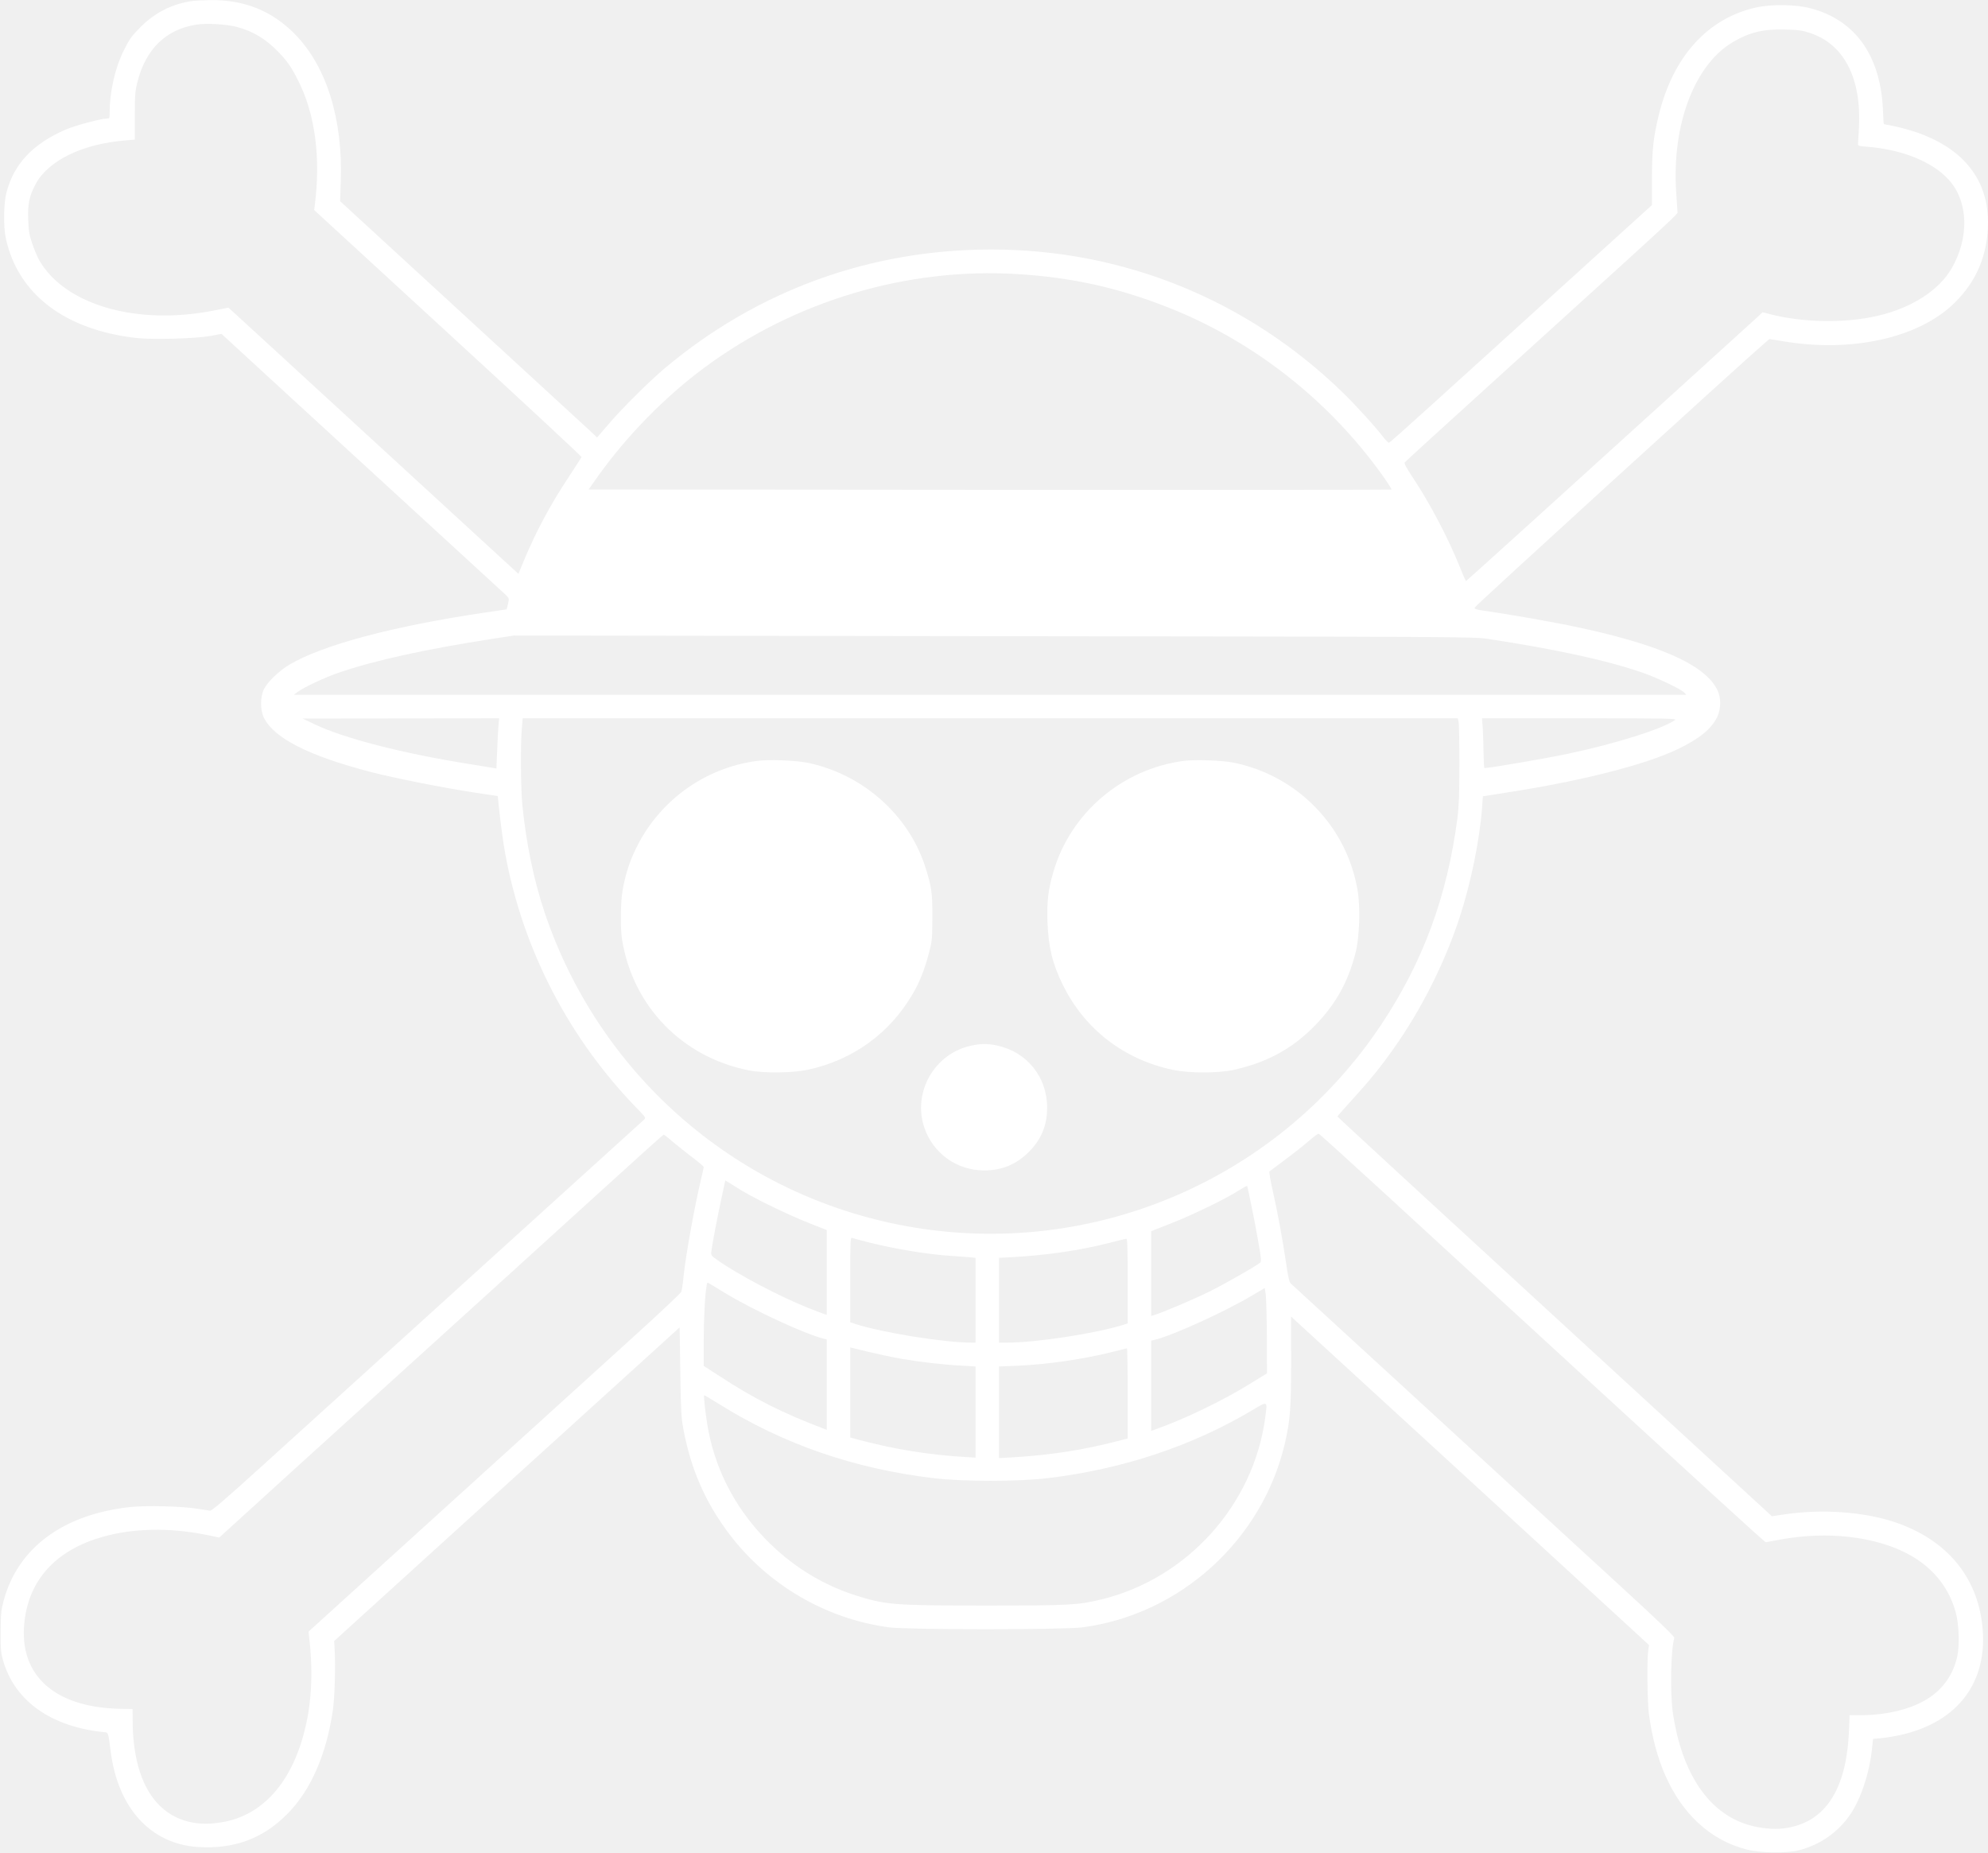
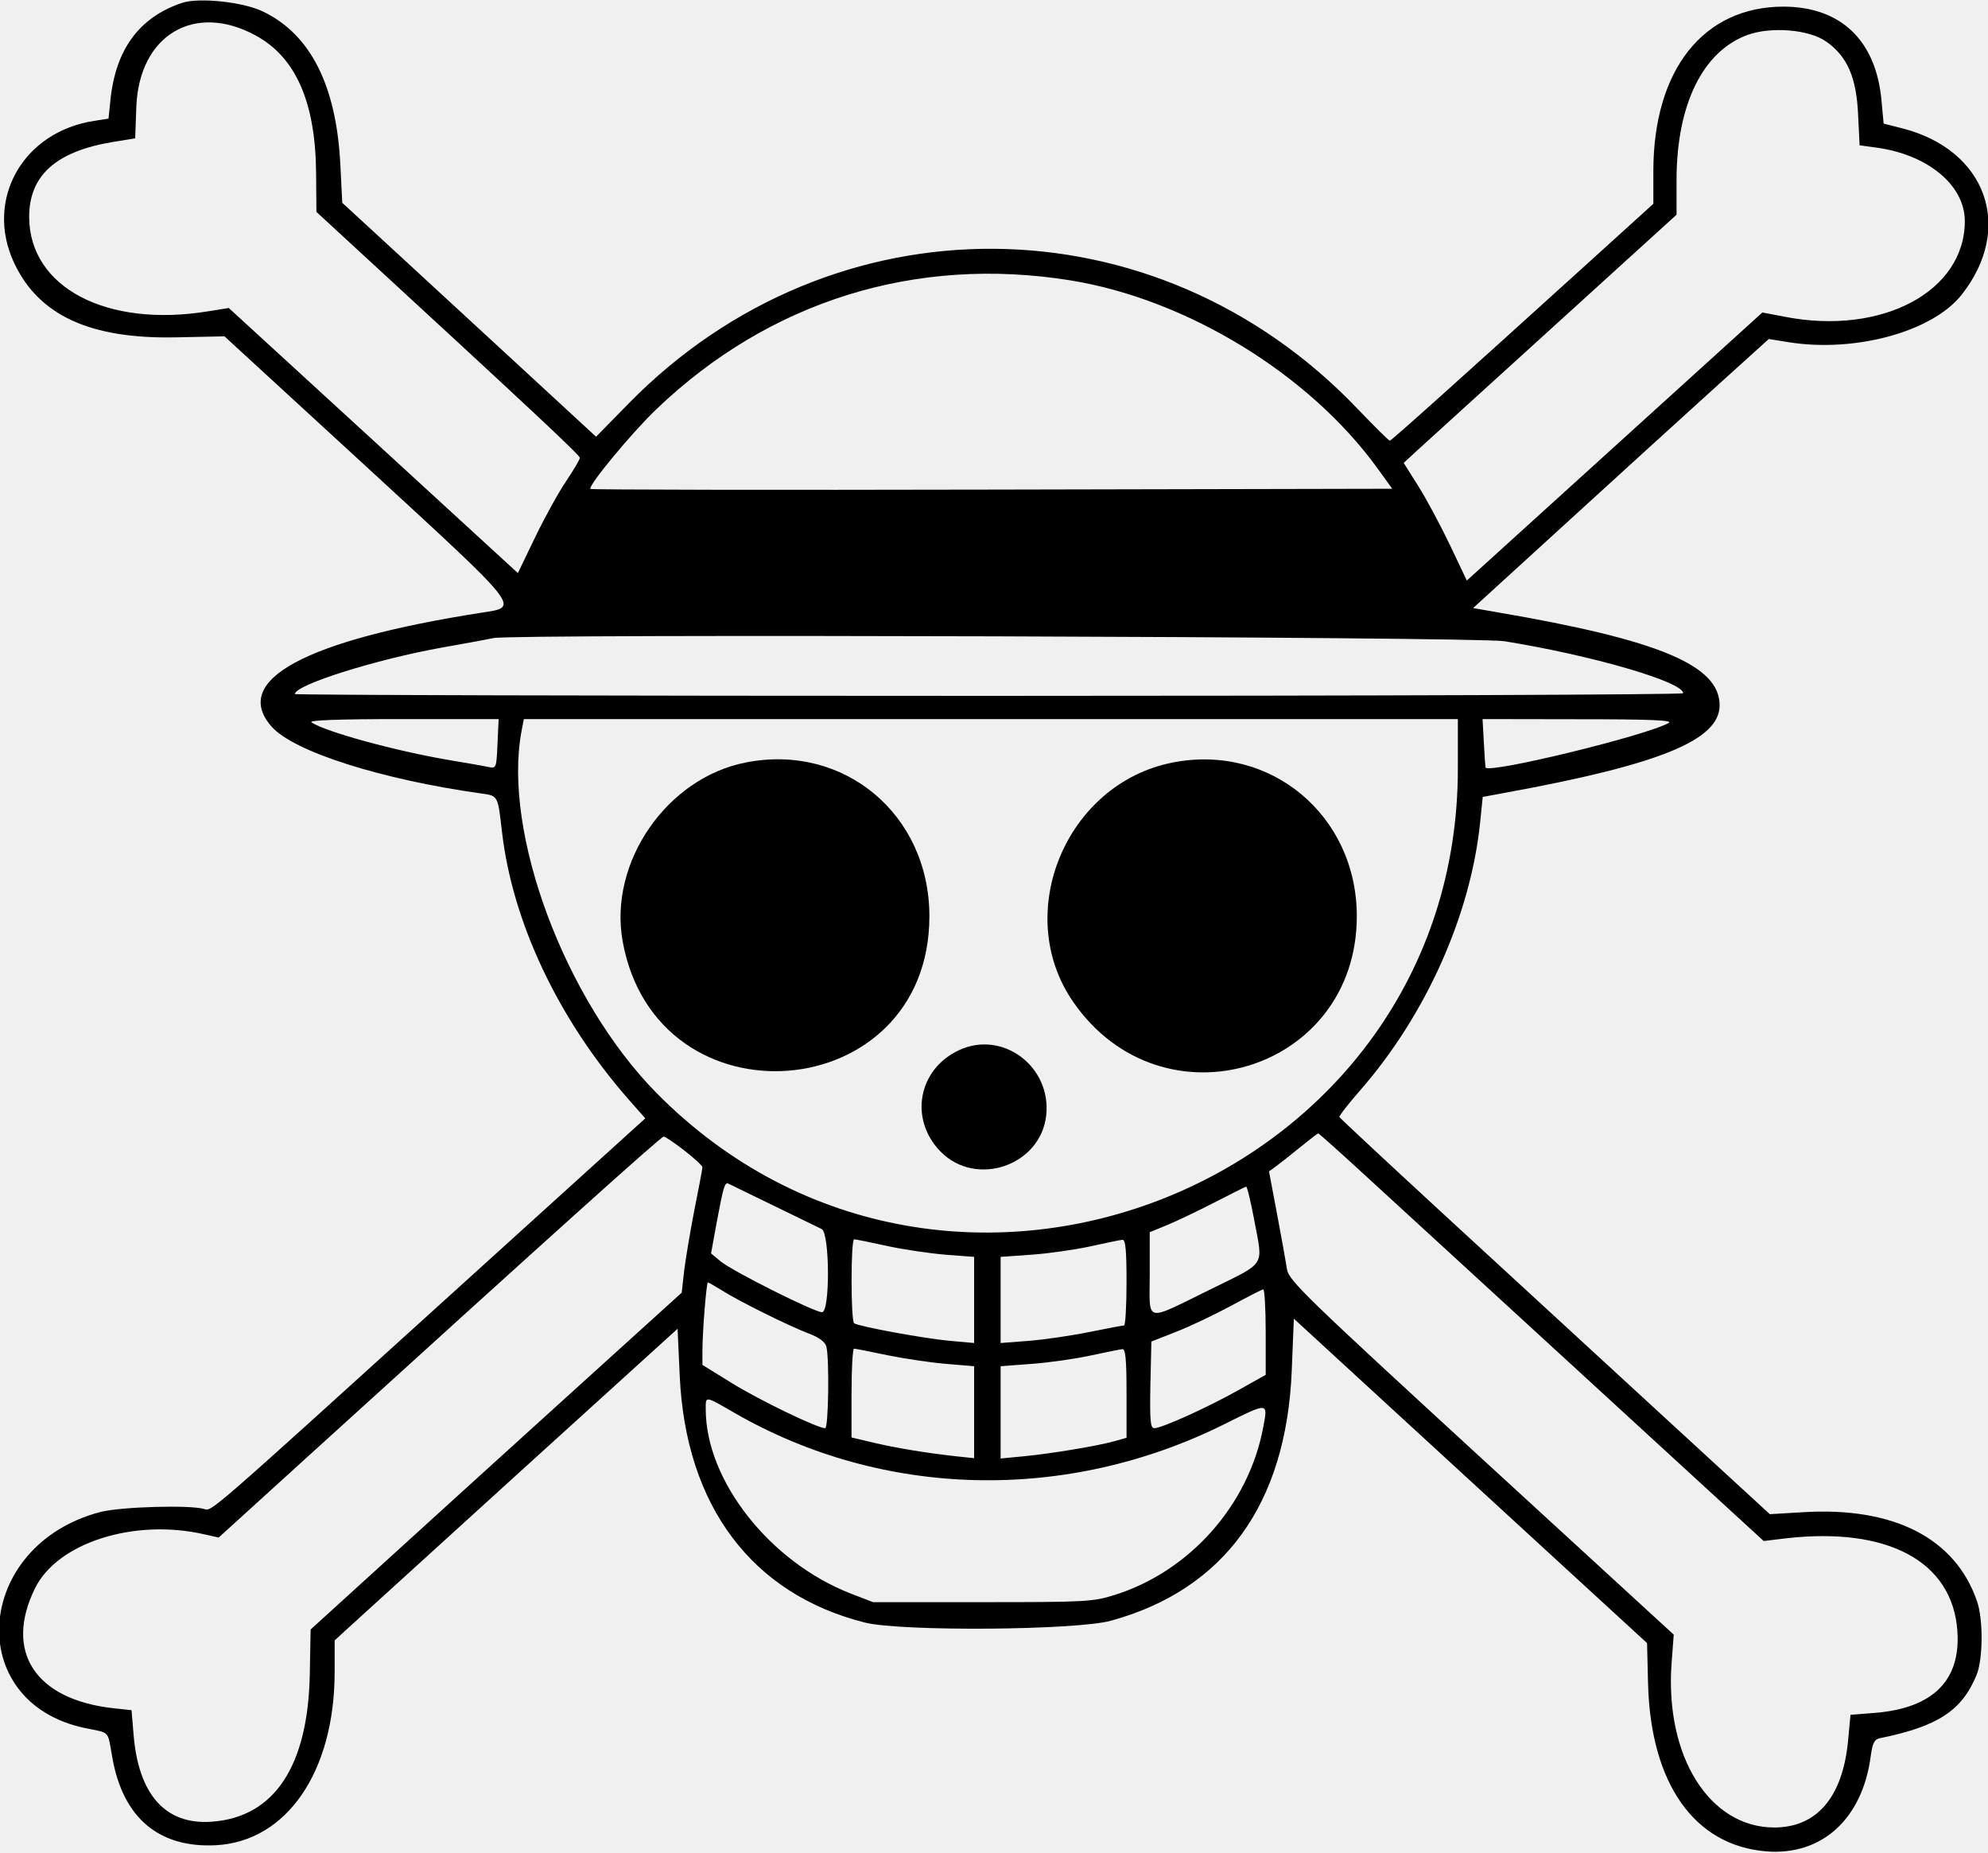
- <svg xmlns="http://www.w3.org/2000/svg" version="1.0" width="1777pt" height="1656pt" viewBox="0 0 1777 1656" preserveAspectRatio="xMidYMid meet">
-   <g transform="translate(0,1656) scale(0.1,-0.1)" fill="#fff" stroke="none">
-     <path d="M1704 16549 c-176 -29 -323 -105 -450 -233 -79 -80 -97 -105 -147 -206 -80 -161 -127 -369 -127 -560 0 -48 -1 -50 -28 -50 -51 0 -276 -61 -362 -97 -293 -126 -463 -304 -531 -559 -27 -99 -30 -311 -6 -419 110 -496 528 -813 1166 -886 147 -16 524 -6 659 18 l102 19 583 -536 c321 -294 884 -811 1252 -1149 369 -338 685 -629 704 -646 33 -33 33 -33 22 -82 l-12 -49 -187 -28 c-822 -121 -1455 -289 -1756 -467 -90 -54 -190 -149 -224 -214 -37 -70 -38 -187 -3 -260 91 -183 399 -340 956 -485 199 -52 642 -140 915 -182 l219 -33 6 -55 c19 -188 40 -342 61 -460 158 -860 571 -1656 1188 -2287 70 -72 70 -73 51 -92 -17 -15 -1005 -912 -3403 -3085 -344 -312 -459 -410 -475 -408 -12 1 -65 10 -117 18 -135 22 -453 29 -592 15 -602 -65 -1008 -364 -1135 -836 -24 -90 -26 -118 -27 -280 -1 -159 2 -189 22 -258 105 -362 432 -593 907 -639 33 -3 32 0 55 -176 65 -503 358 -823 779 -850 320 -21 579 74 796 292 211 211 351 529 410 928 17 111 25 401 16 552 l-4 69 1544 1402 1544 1401 6 -396 c5 -345 8 -410 27 -510 67 -360 194 -652 407 -936 345 -458 867 -764 1433 -839 167 -22 1558 -22 1727 0 874 115 1606 779 1809 1640 49 212 57 316 57 744 l-1 395 22 -21 c23 -20 2364 -2168 2895 -2656 l283 -260 -8 -56 c-11 -90 -7 -457 7 -561 57 -423 203 -747 433 -966 127 -120 274 -202 443 -245 121 -31 362 -34 470 -5 188 50 346 161 454 319 92 135 168 359 192 569 l12 106 74 7 c41 4 121 17 178 30 507 115 776 473 725 968 -45 448 -323 778 -785 933 -277 92 -649 119 -983 69 l-114 -17 -31 29 c-18 17 -891 819 -1942 1784 -1050 964 -1910 1756 -1910 1760 0 3 57 69 127 145 158 173 255 292 373 459 249 351 457 764 592 1175 101 310 178 685 201 984 l7 99 215 34 c658 101 1235 247 1526 387 193 93 300 179 352 285 36 75 38 174 3 244 -113 231 -537 415 -1326 577 -198 40 -588 108 -757 131 -70 10 -88 15 -87 28 0 12 2348 2153 2592 2364 l43 37 116 -19 c617 -106 1221 28 1539 342 200 196 299 437 299 723 0 437 -297 740 -835 855 -49 10 -92 19 -95 19 -3 0 -6 46 -8 103 -15 500 -242 827 -649 933 -134 35 -351 38 -491 6 -431 -98 -739 -441 -865 -962 -49 -200 -60 -307 -61 -564 l0 -239 -481 -436 c-1495 -1358 -1858 -1686 -1869 -1688 -6 -1 -29 21 -51 50 -74 96 -242 281 -361 397 -852 829 -1960 1280 -3143 1280 -1084 0 -2088 -365 -2916 -1059 -132 -110 -392 -368 -507 -504 l-101 -117 -56 53 c-31 29 -548 504 -1149 1056 l-1092 1003 6 177 c20 556 -128 1030 -411 1317 -205 207 -449 306 -752 303 -70 -1 -151 -5 -179 -10z m411 -229 c147 -39 263 -109 376 -227 81 -85 114 -133 177 -259 149 -296 200 -686 146 -1105 l-6 -46 1196 -1099 c658 -604 1195 -1103 1194 -1109 -2 -5 -51 -82 -109 -170 -168 -252 -297 -493 -409 -762 l-46 -112 -1208 1109 c-664 610 -1247 1146 -1296 1190 l-88 80 -124 -24 c-689 -139 -1337 46 -1568 449 -16 28 -43 93 -61 145 -27 80 -33 114 -37 215 -5 140 9 211 65 317 111 212 419 362 803 393 l85 7 0 211 c0 186 3 223 23 302 74 296 254 472 527 515 91 14 268 4 360 -20z m14061 -54 c304 -98 462 -399 441 -840 -4 -72 -8 -140 -9 -151 -3 -18 5 -21 77 -26 321 -25 595 -137 739 -301 172 -195 179 -516 19 -790 -114 -194 -353 -348 -652 -419 -293 -70 -680 -64 -981 16 l-55 14 -35 -33 c-19 -18 -357 -325 -750 -681 -393 -357 -972 -882 -1287 -1167 -315 -285 -575 -520 -578 -521 -3 -1 -28 54 -55 123 -105 261 -270 575 -423 804 -55 83 -77 124 -71 133 5 7 412 378 904 824 1637 1485 1535 1391 1534 1419 -1 14 -5 90 -11 170 -41 603 163 1142 507 1344 149 88 270 117 465 112 118 -3 153 -7 221 -30z m-7076 -2156 c488 -31 892 -121 1340 -297 729 -287 1379 -784 1856 -1418 81 -107 147 -206 142 -211 -3 -2 -1619 -3 -3591 -2 l-3586 3 88 124 c259 362 599 708 951 968 807 596 1813 895 2800 833z m4204 -3261 c616 -94 1066 -192 1389 -305 123 -43 336 -145 362 -174 l18 -20 -6223 0 -6224 0 35 26 c53 40 242 129 359 169 324 112 784 213 1380 305 l195 30 4289 -6 c4216 -5 4292 -5 4420 -25z m-8848 -771 c-3 -35 -9 -136 -12 -225 l-7 -162 -26 5 c-14 2 -111 18 -216 35 -611 98 -1132 233 -1392 360 l-98 47 879 1 878 1 -6 -62z m8581 35 c5 -16 8 -185 8 -378 0 -280 -4 -378 -18 -490 -91 -697 -307 -1282 -682 -1845 -944 -1416 -2650 -2121 -4321 -1784 -1477 297 -2678 1360 -3158 2795 -95 285 -163 614 -197 954 -14 140 -17 537 -5 678 l8 97 4179 0 4179 0 7 -27z m1935 11 c-113 -79 -524 -209 -947 -299 -195 -42 -745 -136 -756 -129 -4 2 -7 61 -8 131 -1 71 -4 170 -7 221 l-7 92 874 0 c794 0 871 -1 851 -16z m-2595 -4230 c318 -292 722 -663 898 -825 2033 -1867 2500 -2294 2509 -2293 6 1 63 11 126 23 263 49 534 49 775 0 429 -87 704 -311 797 -652 29 -107 35 -293 13 -393 -34 -153 -118 -278 -246 -365 -149 -101 -376 -159 -620 -159 l-96 0 -6 -142 c-22 -529 -216 -821 -577 -869 -93 -13 -222 0 -327 32 -352 108 -588 458 -669 994 -27 179 -20 563 12 676 3 12 -137 147 -473 455 -263 242 -642 590 -843 774 -201 185 -754 693 -1230 1129 -476 437 -873 801 -883 810 -13 13 -24 60 -42 188 -31 210 -75 449 -121 652 -19 85 -31 157 -27 161 4 3 69 52 143 107 74 55 169 130 210 166 41 36 80 65 87 64 7 -1 272 -241 590 -533z m-6362 460 c43 -36 122 -99 176 -140 55 -41 99 -79 99 -84 0 -5 -9 -49 -21 -97 -64 -273 -139 -689 -159 -883 -6 -63 -16 -125 -20 -136 -5 -12 -199 -195 -431 -405 -233 -211 -525 -476 -649 -589 -347 -315 -1356 -1230 -1829 -1659 l-423 -384 6 -56 c29 -241 25 -477 -10 -681 -94 -539 -358 -882 -739 -961 -243 -50 -445 0 -592 147 -152 153 -233 406 -237 734 l-1 125 -110 2 c-608 12 -928 320 -851 820 54 355 294 604 693 717 270 77 592 84 916 20 l127 -26 98 89 c53 49 342 312 642 584 1573 1426 2301 2086 2740 2486 267 243 488 442 492 442 3 1 41 -28 83 -65z m565 -404 c127 -84 441 -238 663 -326 l147 -58 0 -379 0 -378 -22 6 c-13 4 -79 30 -148 57 -253 101 -623 296 -805 424 -55 39 -60 44 -57 75 6 54 48 280 88 466 l37 173 36 -22 c20 -12 47 -29 61 -38z m4570 5 c0 -2 14 -68 31 -147 17 -79 46 -228 64 -333 31 -175 32 -190 17 -202 -56 -42 -312 -187 -452 -257 -140 -69 -420 -188 -497 -211 l-23 -6 0 378 0 379 183 72 c188 74 483 217 597 290 62 39 80 47 80 37z m-3381 -500 c236 -59 527 -107 736 -120 50 -3 118 -8 153 -11 l62 -6 0 -379 0 -379 -42 0 c-244 1 -791 89 -1030 166 l-48 16 0 380 c0 348 1 380 16 374 9 -4 78 -22 153 -41z m2311 -344 l0 -379 -32 -11 c-247 -78 -782 -161 -1045 -161 l-73 0 0 379 0 379 118 6 c309 17 602 60 858 125 82 21 155 39 162 39 9 2 12 -80 12 -377z m-3590 -113 c254 -153 705 -361 873 -403 l27 -7 0 -404 0 -404 -27 11 c-365 138 -626 269 -935 472 l-138 89 0 213 c0 194 11 421 26 503 5 32 6 33 27 19 12 -8 78 -48 147 -89z m4834 -388 l1 -325 -150 -92 c-245 -152 -590 -318 -846 -408 l-39 -14 0 403 0 404 28 6 c168 41 627 250 879 400 l108 64 9 -57 c4 -31 9 -202 10 -381z m-3264 -195 c171 -29 367 -52 538 -61 l122 -7 0 -408 0 -407 -82 5 c-330 19 -641 69 -960 154 l-78 21 0 403 0 402 157 -38 c87 -21 223 -50 303 -64z m2020 -308 l0 -404 -82 -21 c-314 -82 -607 -127 -955 -148 l-113 -6 0 409 0 410 158 6 c273 12 591 58 847 122 71 18 133 33 138 34 4 1 7 -181 7 -402z m-3662 -90 c578 -363 1213 -583 1923 -668 267 -32 762 -32 1027 0 665 80 1284 285 1822 605 145 86 140 88 120 -59 -101 -780 -694 -1441 -1460 -1629 -214 -52 -282 -56 -1043 -56 -830 0 -893 6 -1171 95 -299 97 -572 269 -798 504 -278 288 -454 638 -516 1021 -21 132 -34 260 -27 260 3 0 58 -33 123 -73z" />
-     <path d="M6765 9759 c-472 -63 -880 -362 -1085 -792 -54 -112 -93 -236 -115 -365 -18 -101 -21 -340 -5 -437 95 -598 537 -1054 1135 -1172 133 -26 386 -23 522 5 408 87 742 330 946 687 60 103 102 212 140 355 29 110 30 125 31 320 1 224 -7 277 -65 458 -151 460 -554 818 -1042 923 -108 23 -356 33 -462 18z" />
-     <path d="M10586 9760 c-552 -70 -1018 -465 -1171 -995 -46 -159 -58 -262 -52 -445 8 -224 44 -373 137 -562 195 -396 543 -666 983 -760 148 -31 410 -31 551 1 290 66 509 184 706 381 193 193 309 397 377 665 35 138 44 404 18 557 -96 574 -542 1031 -1117 1143 -98 19 -334 27 -432 15z" />
-     <path d="M8680 7214 c-326 -70 -523 -414 -419 -729 78 -232 289 -385 534 -386 158 -1 289 53 401 165 112 112 164 237 164 396 0 275 -181 499 -450 556 -81 17 -146 17 -230 -2z" />
+ <svg xmlns="http://www.w3.org/2000/svg" version="1.0" width="600pt" height="559pt" viewBox="0 0 600 559" preserveAspectRatio="xMidYMid meet">
+   <g transform="translate(0,559) scale(0.05,-0.05)" fill="#000000" stroke="none">
+     <path d="M1100 11163 c-258 -86 -401 -279 -433 -583 l-12 -116 -83 -13 c-432 -64 -665 -473 -488 -855 148 -319 459 -463 979 -452 l292 6 848 -779 c956 -879 936 -853 703 -889 -1067 -167 -1512 -408 -1267 -687 132 -151 659 -319 1265 -404 103 -14 101 -11 126 -231 63 -545 339 -1130 762 -1613 l103 -117 -1148 -1040 c-1497 -1357 -1468 -1332 -1514 -1318 -83 26 -504 14 -628 -18 -763 -201 -830 -1150 -91 -1304 154 -32 134 -10 164 -178 64 -364 281 -547 626 -529 427 23 716 444 716 1046 l0 190 85 78 c47 43 513 466 1035 941 l950 862 13 -285 c36 -784 435 -1316 1117 -1488 218 -55 1276 -47 1486 11 684 188 1057 703 1091 1504 l13 319 420 -386 c231 -212 711 -653 1066 -979 l646 -593 6 -246 c16 -602 279 -975 712 -1011 336 -28 582 195 632 574 11 81 22 102 56 109 348 71 493 165 582 379 40 95 42 336 4 447 -131 381 -502 571 -1048 538 l-203 -12 -667 613 c-366 337 -949 873 -1296 1192 -346 319 -632 585 -635 592 -3 6 54 80 126 162 398 456 668 1062 724 1622 l15 148 140 26 c930 170 1290 317 1290 527 0 241 -363 394 -1339 561 l-149 26 549 501 c302 276 704 642 893 813 l343 310 117 -19 c402 -65 869 62 1046 285 320 404 151 877 -360 1006 l-110 28 -13 140 c-33 362 -245 565 -591 566 -483 0 -785 -380 -786 -990 l0 -200 -364 -330 c-844 -765 -1218 -1100 -1227 -1100 -6 0 -93 87 -195 193 -1217 1275 -3168 1289 -4400 31 l-196 -200 -414 382 c-228 210 -572 527 -766 706 l-352 324 -12 237 c-25 475 -182 783 -470 919 -120 57 -383 84 -484 51z m443 -197 c242 -131 362 -403 365 -831 l2 -234 191 -176 c1103 -1015 1399 -1292 1399 -1308 0 -11 -37 -73 -82 -140 -45 -66 -129 -218 -187 -338 l-105 -218 -872 800 -873 800 -125 -20 c-613 -100 -1077 144 -1080 567 -1 252 161 398 504 455 l136 22 7 193 c18 431 351 629 720 428z m9479 -36 c129 -90 184 -217 194 -443 l9 -184 102 -14 c309 -42 531 -226 533 -440 3 -427 -499 -695 -1086 -581 l-136 26 -892 -809 -892 -809 -103 217 c-57 119 -143 279 -191 355 l-87 138 78 72 c44 40 414 377 824 749 l745 677 0 213 c1 452 158 773 428 872 143 52 371 33 474 -39z m-4562 -1442 c701 -113 1438 -563 1850 -1128 l94 -130 -2415 -5 c-1329 -3 -2420 -1 -2425 4 -17 17 250 340 399 482 681 652 1564 927 2497 777z m2620 -2178 c523 -84 1080 -245 1080 -314 0 -9 -1885 -16 -4190 -16 -2305 0 -4190 5 -4190 11 0 55 488 209 890 281 154 27 294 53 310 57 118 26 5927 8 6100 -19z m-6077 -620 c-6 -142 -8 -149 -50 -140 -23 5 -128 24 -233 41 -322 54 -753 171 -840 229 -20 13 161 20 550 20 l580 0 -7 -150z m5797 -149 c0 -2501 -3072 -3744 -4837 -1958 -553 561 -930 1570 -815 2184 l14 73 2819 0 2819 0 0 -299z m1273 276 c-129 -75 -1076 -306 -1106 -270 -1 2 -6 68 -10 148 l-8 145 580 -1 c429 0 571 -6 544 -22z m-1788 -2772 c177 -162 780 -716 1341 -1230 l1020 -936 132 16 c617 71 1007 -139 1037 -557 22 -299 -146 -467 -494 -496 l-151 -12 -15 -160 c-33 -338 -189 -520 -445 -520 -392 0 -661 430 -620 992 l13 172 -1161 1065 c-1051 965 -1162 1072 -1173 1138 -6 40 -33 190 -60 333 l-49 260 47 34 c26 19 91 71 145 115 54 44 101 80 105 80 4 1 152 -132 328 -294z m-4153 190 c59 -46 108 -91 108 -100 0 -9 -22 -126 -49 -260 -26 -135 -54 -302 -62 -371 l-14 -126 -722 -654 c-397 -360 -901 -817 -1120 -1017 l-398 -362 -5 -268 c-10 -557 -214 -865 -591 -892 -280 -21 -444 163 -473 529 l-12 144 -112 12 c-470 53 -658 342 -471 723 135 276 600 424 1024 326 l85 -19 525 477 c1518 1379 2145 1943 2161 1943 9 0 66 -38 126 -85z m538 -332 c143 -69 274 -133 290 -141 49 -26 51 -502 2 -502 -47 0 -537 246 -611 306 l-59 49 36 197 c39 207 47 234 69 224 7 -4 130 -63 273 -133z m2903 -98 c51 -272 71 -241 -260 -404 -413 -202 -373 -212 -373 89 l0 253 105 43 c58 24 186 85 285 136 99 51 185 94 192 96 6 1 29 -95 51 -213z m-2219 -145 c100 -22 259 -45 354 -53 l172 -13 0 -260 0 -260 -154 14 c-150 14 -538 85 -570 105 -21 12 -21 507 0 507 9 0 98 -18 198 -40z m1446 -220 c0 -143 -7 -260 -15 -260 -8 0 -104 -18 -212 -40 -109 -22 -273 -46 -365 -53 l-168 -13 0 260 0 260 185 13 c102 7 262 30 355 50 94 21 181 39 195 40 19 2 25 -61 25 -257z m-2443 -48 c102 -65 411 -218 526 -261 61 -23 97 -50 105 -78 19 -73 13 -493 -7 -493 -47 0 -394 168 -560 270 l-181 112 0 84 c0 116 24 414 33 414 4 0 42 -22 84 -48z m3283 -251 l0 -259 -164 -92 c-185 -104 -463 -230 -508 -230 -24 0 -28 41 -24 262 l6 261 150 59 c83 32 231 103 330 156 99 54 187 99 195 100 8 1 15 -114 15 -257z m-2281 -141 c104 -21 264 -45 355 -52 l166 -14 0 -277 0 -278 -105 11 c-189 21 -363 50 -500 82 l-135 32 0 268 c0 147 7 268 15 268 8 0 100 -18 204 -40z m1441 -229 l0 -269 -75 -21 c-99 -28 -381 -75 -550 -91 l-135 -13 0 278 0 279 185 14 c102 7 262 30 355 50 94 20 181 38 195 39 19 2 25 -63 25 -266z m-2364 -120 c895 -515 2001 -541 2952 -68 271 135 266 135 237 -18 -88 -468 -442 -868 -895 -1011 -133 -42 -175 -44 -800 -44 l-660 0 -135 52 c-488 190 -875 682 -875 1112 0 82 -8 83 176 -23z" />
+     <path d="M4502 6578 c-477 -93 -828 -602 -744 -1077 203 -1135 1852 -1003 1852 149 0 614 -515 1045 -1108 928z" />
+     <path d="M7080 6578 c-645 -125 -972 -910 -602 -1445 537 -777 1712 -422 1712 517 0 608 -520 1043 -1110 928z" />
+     <path d="M5790 4842 c-248 -114 -304 -417 -113 -612 214 -219 604 -86 638 217 33 295 -262 517 -525 395z" />
  </g>
</svg>
